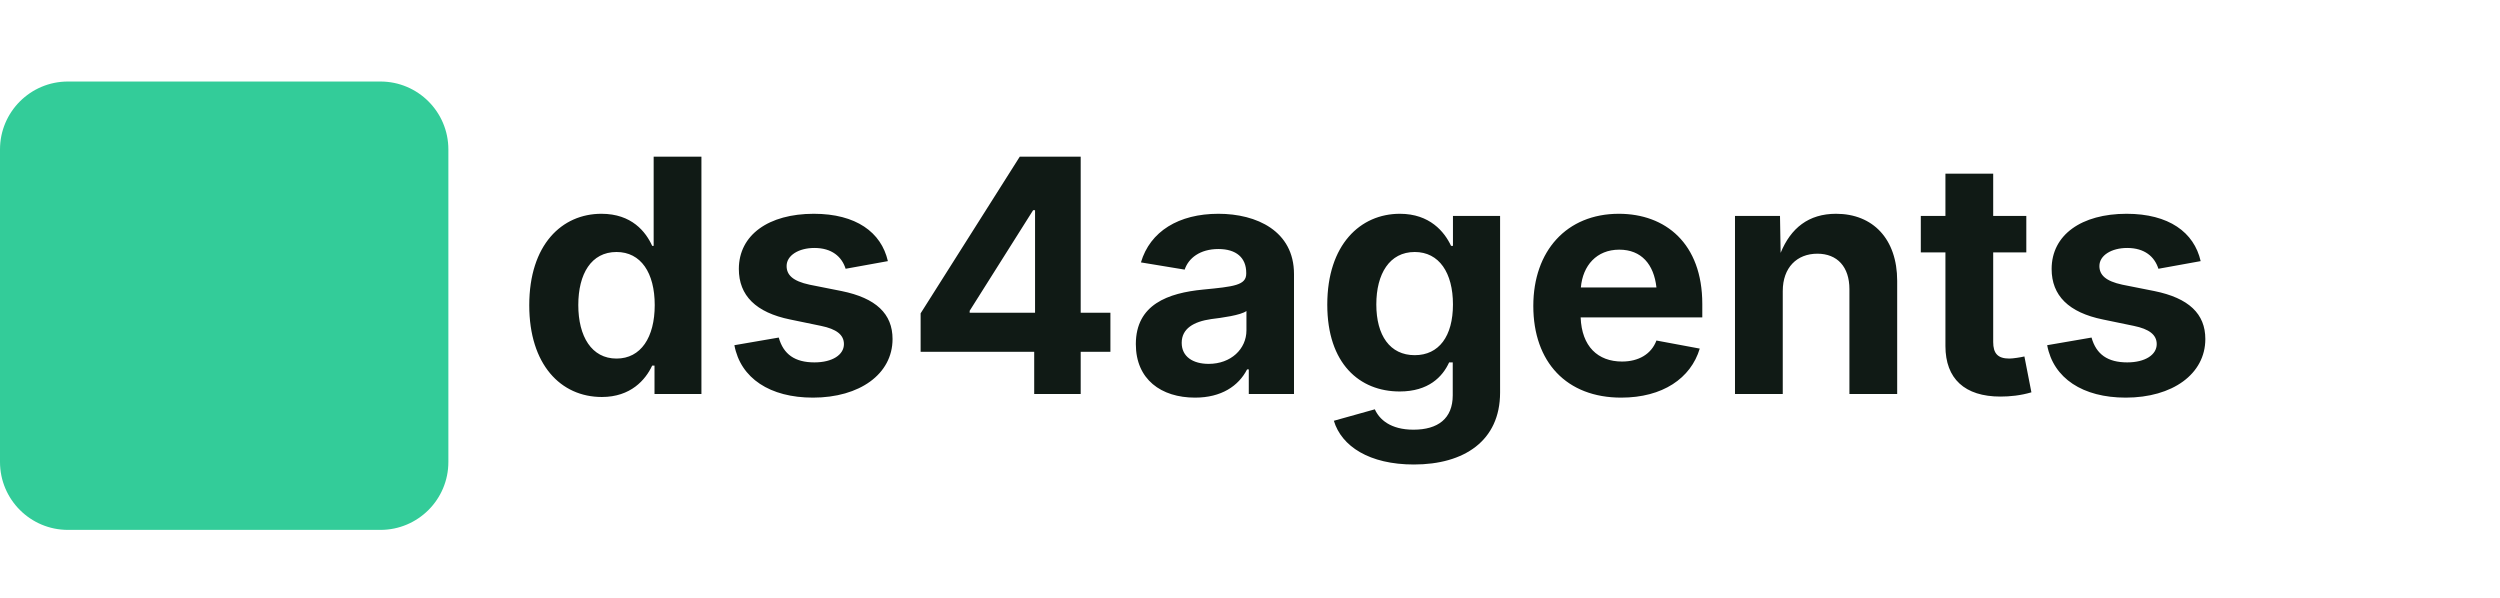
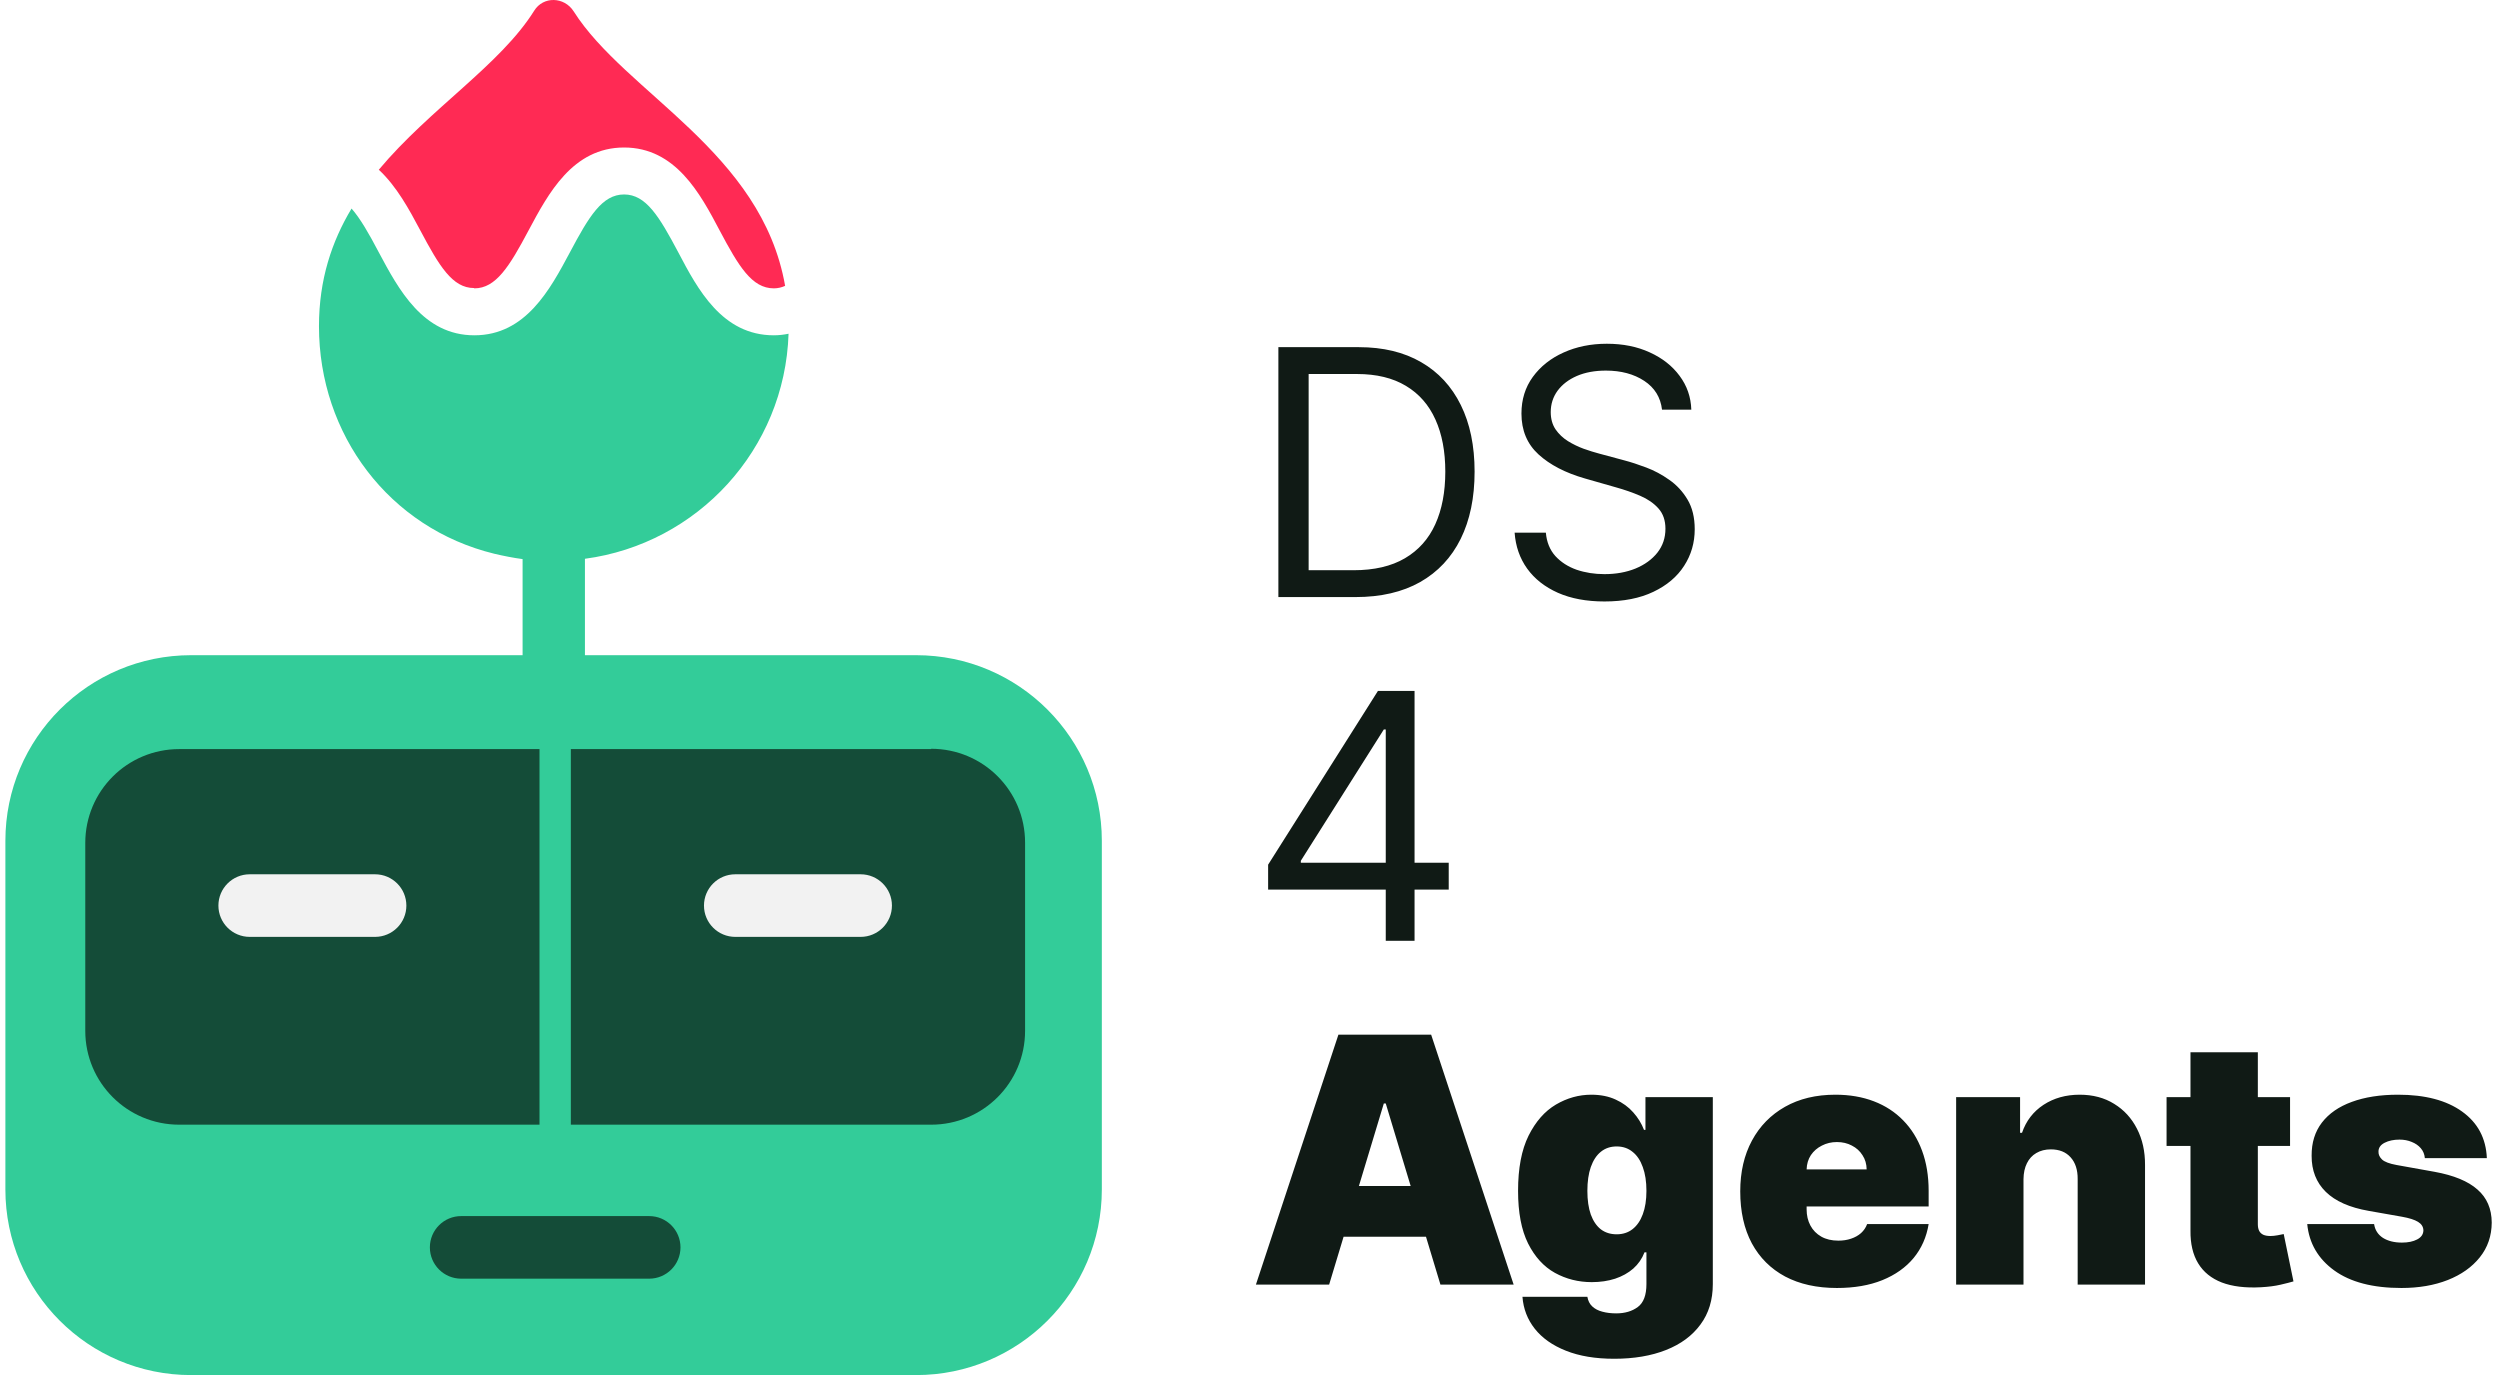
- <svg xmlns="http://www.w3.org/2000/svg" width="184" height="44" viewBox="0 0 184 44" fill="none">
-   <rect x="0" y="6" width="33" height="33" rx="5" fill="#33CC99" />
-   <text x="38" y="29" font-family="Inter, Helvetica, Arial, sans-serif" font-size="24" font-weight="700" fill="#101A15">ds4agents</text>
+ <svg xmlns="http://www.w3.org/2000/svg" width="80" height="44" viewBox="0 0 420 232" fill="none">
+   <path d="M153.656 110.548H97.786V94.282C116.761 91.748 131.509 75.851 132.143 56.311C131.35 56.469 130.557 56.575 129.659 56.575C120.937 56.575 116.814 48.812 113.537 42.58C110.313 36.507 108.093 32.81 104.393 32.81C100.693 32.81 98.473 36.507 95.249 42.58C91.919 48.812 87.796 56.575 79.127 56.575C70.459 56.575 66.336 48.812 63.006 42.58C61.314 39.359 59.887 36.877 58.407 35.187C55.077 40.732 52.91 47.175 52.91 55.044C52.91 73.316 64.75 89.107 82.51 93.437C84.096 93.807 85.681 94.124 87.267 94.335V110.548H31.344C14.06 110.548 0 124.543 0 141.865V200.697C0 217.966 14.007 232.014 31.344 232.014H153.656C170.94 232.014 185 218.019 185 200.697V141.865C185 124.596 170.993 110.548 153.656 110.548Z" fill="#33CC99" />
+   <path d="M29.336 126.392C20.561 126.392 13.479 133.468 13.479 142.235V173.922C13.479 182.688 20.561 189.765 29.336 189.765H90.121V126.392H29.336Z" fill="#144C38" />
+   <path d="M62.371 147.516H41.228C38.309 147.516 35.942 149.881 35.942 152.797C35.942 155.714 38.309 158.078 41.228 158.078H62.371C65.29 158.078 67.657 155.714 67.657 152.797C67.657 149.881 65.29 147.516 62.371 147.516Z" fill="#F2F2F2" />
+   <path d="M108.621 205.186H76.907C73.988 205.186 71.621 207.55 71.621 210.467C71.621 213.384 73.988 215.748 76.907 215.748H108.621C111.54 215.748 113.907 213.384 113.907 210.467C113.907 207.55 111.54 205.186 108.621 205.186Z" fill="#144C38" />
+   <path d="M156.193 126.392H95.407V189.765H156.193C164.967 189.765 172.05 182.689 172.05 173.922V142.182C172.05 133.416 164.967 126.339 156.193 126.339V126.392Z" fill="#144C38" />
+   <path d="M144.3 147.516H123.157C120.238 147.516 117.871 149.881 117.871 152.797C117.871 155.714 120.238 158.078 123.157 158.078H144.3C147.219 158.078 149.585 155.714 149.585 152.797C149.585 149.881 147.219 147.516 144.3 147.516Z" fill="#F2F2F2" />
+   <path d="M79.127 48.653C82.774 48.653 85.047 44.956 88.272 38.883C91.602 32.651 95.724 24.888 104.393 24.888C113.062 24.888 117.237 32.651 120.514 38.883C123.739 44.956 125.959 48.653 129.659 48.653C130.346 48.653 130.98 48.495 131.562 48.231C127.597 25.575 104.657 15.752 95.883 1.915C94.297 -0.567 90.756 -0.673 89.223 1.81C83.514 10.946 71.674 18.287 63.006 28.638C66.019 31.437 68.133 35.345 69.983 38.83C73.207 44.904 75.427 48.6 79.074 48.6L79.127 48.653Z" fill="#FF2A54" />
+   <path transform="translate(211 58)" d="M16.8 42.743H3.788V0.576H17.376C21.467 0.576 24.967 1.421 27.877 3.109C30.787 4.784 33.017 7.192 34.568 10.336C36.119 13.465 36.895 17.212 36.895 21.577C36.895 25.97 36.112 29.751 34.548 32.922C32.983 36.079 30.704 38.508 27.712 40.21C24.72 41.898 21.082 42.743 16.8 42.743ZM8.894 38.213H16.471C19.957 38.213 22.846 37.541 25.138 36.195C27.431 34.85 29.14 32.935 30.265 30.451C31.391 27.967 31.953 25.009 31.953 21.577C31.953 18.173 31.398 15.243 30.286 12.786C29.174 10.315 27.513 8.421 25.303 7.103C23.093 5.772 20.341 5.106 17.047 5.106H8.894V38.213ZM68.519 11.118C68.272 9.032 67.27 7.412 65.513 6.259C63.757 5.106 61.602 4.53 59.048 4.53C57.182 4.53 55.548 4.832 54.148 5.435C52.762 6.039 51.678 6.87 50.895 7.927C50.127 8.984 49.742 10.185 49.742 11.53C49.742 12.655 50.01 13.623 50.545 14.433C51.094 15.229 51.794 15.895 52.645 16.43C53.496 16.952 54.389 17.384 55.322 17.727C56.255 18.056 57.113 18.324 57.895 18.53L62.178 19.683C63.276 19.971 64.498 20.369 65.843 20.877C67.202 21.385 68.499 22.078 69.734 22.957C70.983 23.821 72.013 24.933 72.823 26.292C73.632 27.651 74.037 29.319 74.037 31.295C74.037 33.574 73.44 35.633 72.246 37.472C71.066 39.311 69.336 40.773 67.058 41.857C64.793 42.942 62.041 43.484 58.801 43.484C55.782 43.484 53.167 42.997 50.957 42.022C48.761 41.047 47.031 39.689 45.769 37.945C44.52 36.202 43.813 34.178 43.648 31.872H48.919C49.056 33.464 49.591 34.782 50.525 35.825C51.472 36.854 52.666 37.623 54.107 38.131C55.562 38.625 57.127 38.872 58.801 38.872C60.751 38.872 62.501 38.556 64.052 37.925C65.603 37.28 66.831 36.388 67.737 35.248C68.643 34.095 69.096 32.75 69.096 31.213C69.096 29.813 68.705 28.674 67.922 27.795C67.14 26.917 66.111 26.203 64.834 25.654C63.557 25.105 62.178 24.624 60.696 24.213L55.507 22.73C52.213 21.783 49.605 20.431 47.683 18.674C45.762 16.917 44.801 14.618 44.801 11.777C44.801 9.416 45.439 7.357 46.716 5.6C48.006 3.83 49.735 2.457 51.904 1.482C54.087 0.494 56.523 6.97974e-06 59.213 6.97974e-06C61.931 6.97974e-06 64.347 0.487 66.46 1.462C68.574 2.423 70.249 3.74 71.484 5.415C72.733 7.089 73.392 8.991 73.461 11.118H68.519ZM2.058 92.095V87.895L20.588 58.577H23.636V65.083H21.577L7.576 87.236V87.566H32.53V92.095H2.058ZM21.906 100.743V90.819V88.863V58.577H26.765V100.743H21.906ZM12.353 158.743H-0.001L13.918 116.576H29.565L43.483 158.743H31.13L21.906 128.189H21.577L12.353 158.743ZM10.047 142.107H33.271V150.672H10.047V142.107ZM60.454 171.261C57.283 171.261 54.565 170.808 52.3 169.902C50.049 169.01 48.299 167.774 47.05 166.196C45.815 164.631 45.122 162.833 44.971 160.802H55.924C56.034 161.474 56.308 162.016 56.748 162.428C57.187 162.84 57.75 163.135 58.436 163.313C59.136 163.506 59.918 163.602 60.783 163.602C62.252 163.602 63.467 163.245 64.427 162.531C65.402 161.817 65.889 160.527 65.889 158.66V153.307H65.56C65.148 154.378 64.516 155.291 63.666 156.046C62.815 156.787 61.792 157.356 60.598 157.754C59.404 158.139 58.093 158.331 56.665 158.331C54.414 158.331 52.342 157.809 50.447 156.766C48.567 155.723 47.057 154.069 45.918 151.804C44.792 149.539 44.23 146.581 44.23 142.93C44.23 139.115 44.82 136.012 46 133.624C47.194 131.236 48.732 129.486 50.612 128.374C52.506 127.262 54.497 126.706 56.583 126.706C58.148 126.706 59.52 126.981 60.701 127.53C61.881 128.065 62.869 128.786 63.666 129.692C64.462 130.584 65.066 131.565 65.477 132.636H65.724V127.118H77.09V158.66C77.09 161.337 76.396 163.609 75.01 165.475C73.637 167.356 71.702 168.79 69.204 169.778C66.706 170.767 63.789 171.261 60.454 171.261ZM60.865 150.26C61.909 150.26 62.801 149.972 63.542 149.395C64.297 148.805 64.873 147.968 65.272 146.883C65.683 145.785 65.889 144.468 65.889 142.93C65.889 141.366 65.683 140.027 65.272 138.916C64.873 137.79 64.297 136.932 63.542 136.342C62.801 135.738 61.909 135.436 60.865 135.436C59.822 135.436 58.93 135.738 58.189 136.342C57.461 136.932 56.899 137.79 56.501 138.916C56.116 140.027 55.924 141.366 55.924 142.93C55.924 144.495 56.116 145.827 56.501 146.925C56.899 148.009 57.461 148.839 58.189 149.416C58.93 149.979 59.822 150.26 60.865 150.26ZM98.023 159.319C94.647 159.319 91.737 158.674 89.294 157.384C86.864 156.08 84.99 154.213 83.673 151.784C82.369 149.34 81.717 146.417 81.717 143.013C81.717 139.746 82.376 136.891 83.693 134.448C85.011 132.004 86.871 130.103 89.273 128.745C91.675 127.386 94.51 126.706 97.776 126.706C100.165 126.706 102.326 127.077 104.262 127.818C106.197 128.559 107.851 129.637 109.224 131.051C110.596 132.451 111.653 134.153 112.394 136.157C113.136 138.161 113.506 140.419 113.506 142.93V145.566H85.258V139.307H103.047C103.033 138.401 102.8 137.605 102.347 136.918C101.908 136.218 101.311 135.676 100.556 135.292C99.815 134.894 98.97 134.695 98.023 134.695C97.104 134.695 96.26 134.894 95.491 135.292C94.722 135.676 94.105 136.211 93.638 136.898C93.185 137.584 92.945 138.387 92.917 139.307V146.06C92.917 147.076 93.13 147.982 93.555 148.778C93.981 149.574 94.592 150.198 95.388 150.651C96.184 151.104 97.145 151.331 98.27 151.331C99.053 151.331 99.766 151.221 100.412 151.001C101.071 150.782 101.633 150.466 102.1 150.054C102.567 149.629 102.91 149.121 103.129 148.531H113.506C113.149 150.727 112.305 152.635 110.974 154.254C109.642 155.86 107.879 157.109 105.682 158.001C103.5 158.88 100.947 159.319 98.023 159.319ZM129.509 140.954V158.743H118.144V127.118H128.933V133.13H129.262C129.948 131.126 131.156 129.554 132.886 128.415C134.629 127.276 136.66 126.706 138.98 126.706C141.217 126.706 143.159 127.221 144.807 128.25C146.467 129.266 147.751 130.666 148.657 132.451C149.576 134.235 150.029 136.273 150.016 138.566V158.743H138.65V140.954C138.664 139.389 138.266 138.161 137.456 137.268C136.66 136.376 135.548 135.93 134.121 135.93C133.188 135.93 132.371 136.136 131.671 136.548C130.985 136.946 130.456 137.522 130.085 138.277C129.715 139.018 129.523 139.911 129.509 140.954ZM174.486 127.118V135.354H153.65V127.118H174.486ZM157.685 119.541H169.05V148.572C169.05 149.011 169.126 149.382 169.277 149.684C169.428 149.972 169.661 150.191 169.977 150.342C170.292 150.48 170.697 150.548 171.191 150.548C171.534 150.548 171.933 150.507 172.385 150.425C172.852 150.342 173.195 150.274 173.415 150.219L175.062 158.207C174.554 158.358 173.827 158.544 172.88 158.763C171.946 158.983 170.834 159.127 169.544 159.196C166.936 159.333 164.747 159.065 162.976 158.393C161.206 157.706 159.874 156.629 158.982 155.16C158.09 153.692 157.658 151.852 157.685 149.642V119.541ZM207.69 137.413H197.231C197.176 136.767 196.95 136.211 196.552 135.745C196.154 135.278 195.639 134.921 195.008 134.674C194.39 134.413 193.704 134.283 192.949 134.283C191.974 134.283 191.137 134.461 190.437 134.818C189.737 135.175 189.394 135.683 189.407 136.342C189.394 136.809 189.593 137.241 190.004 137.639C190.43 138.037 191.247 138.346 192.455 138.566L198.878 139.718C202.118 140.309 204.527 141.304 206.105 142.704C207.697 144.09 208.5 145.95 208.514 148.283C208.5 150.535 207.828 152.49 206.496 154.151C205.179 155.798 203.374 157.075 201.081 157.981C198.803 158.873 196.202 159.319 193.278 159.319C188.447 159.319 184.665 158.331 181.934 156.354C179.216 154.378 177.699 151.77 177.383 148.531H188.666C188.817 149.533 189.311 150.308 190.149 150.857C191 151.392 192.07 151.66 193.36 151.66C194.404 151.66 195.262 151.482 195.934 151.125C196.62 150.768 196.97 150.26 196.984 149.601C196.97 148.997 196.668 148.517 196.078 148.16C195.502 147.803 194.596 147.515 193.36 147.295L187.76 146.307C184.535 145.744 182.119 144.674 180.513 143.095C178.907 141.517 178.111 139.485 178.125 137.001C178.111 134.805 178.687 132.945 179.854 131.421C181.035 129.884 182.716 128.717 184.898 127.921C187.095 127.111 189.696 126.706 192.702 126.706C197.272 126.706 200.875 127.653 203.511 129.548C206.16 131.442 207.553 134.063 207.69 137.413Z" fill="#101A15" />
</svg>
